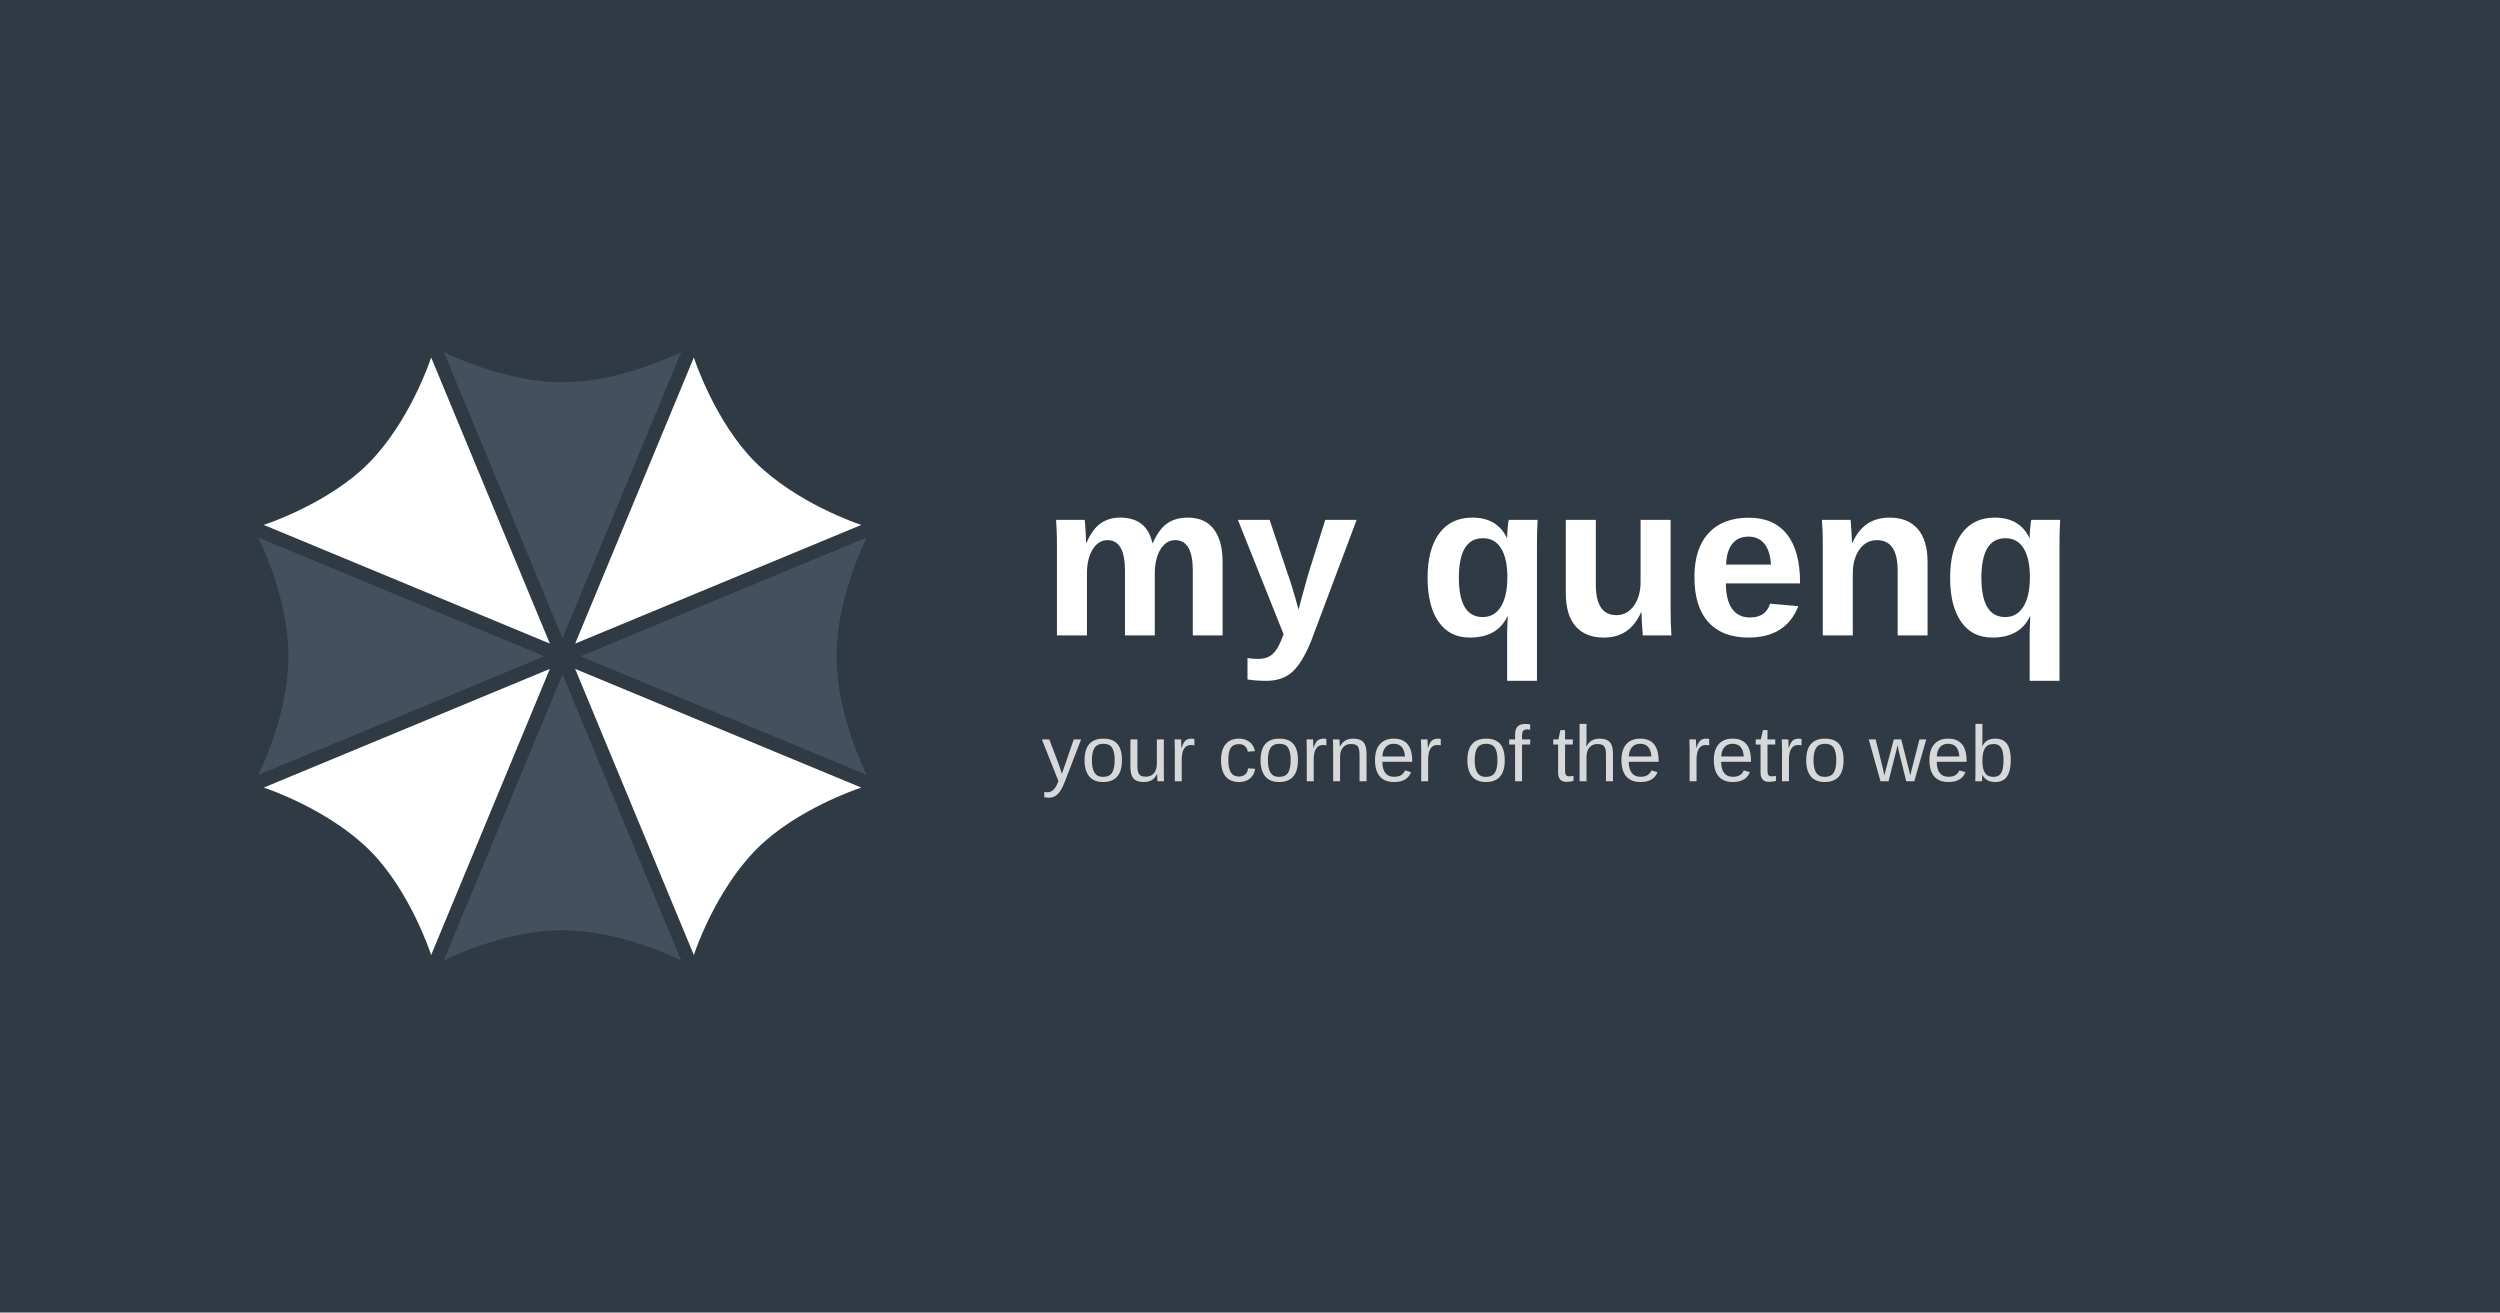
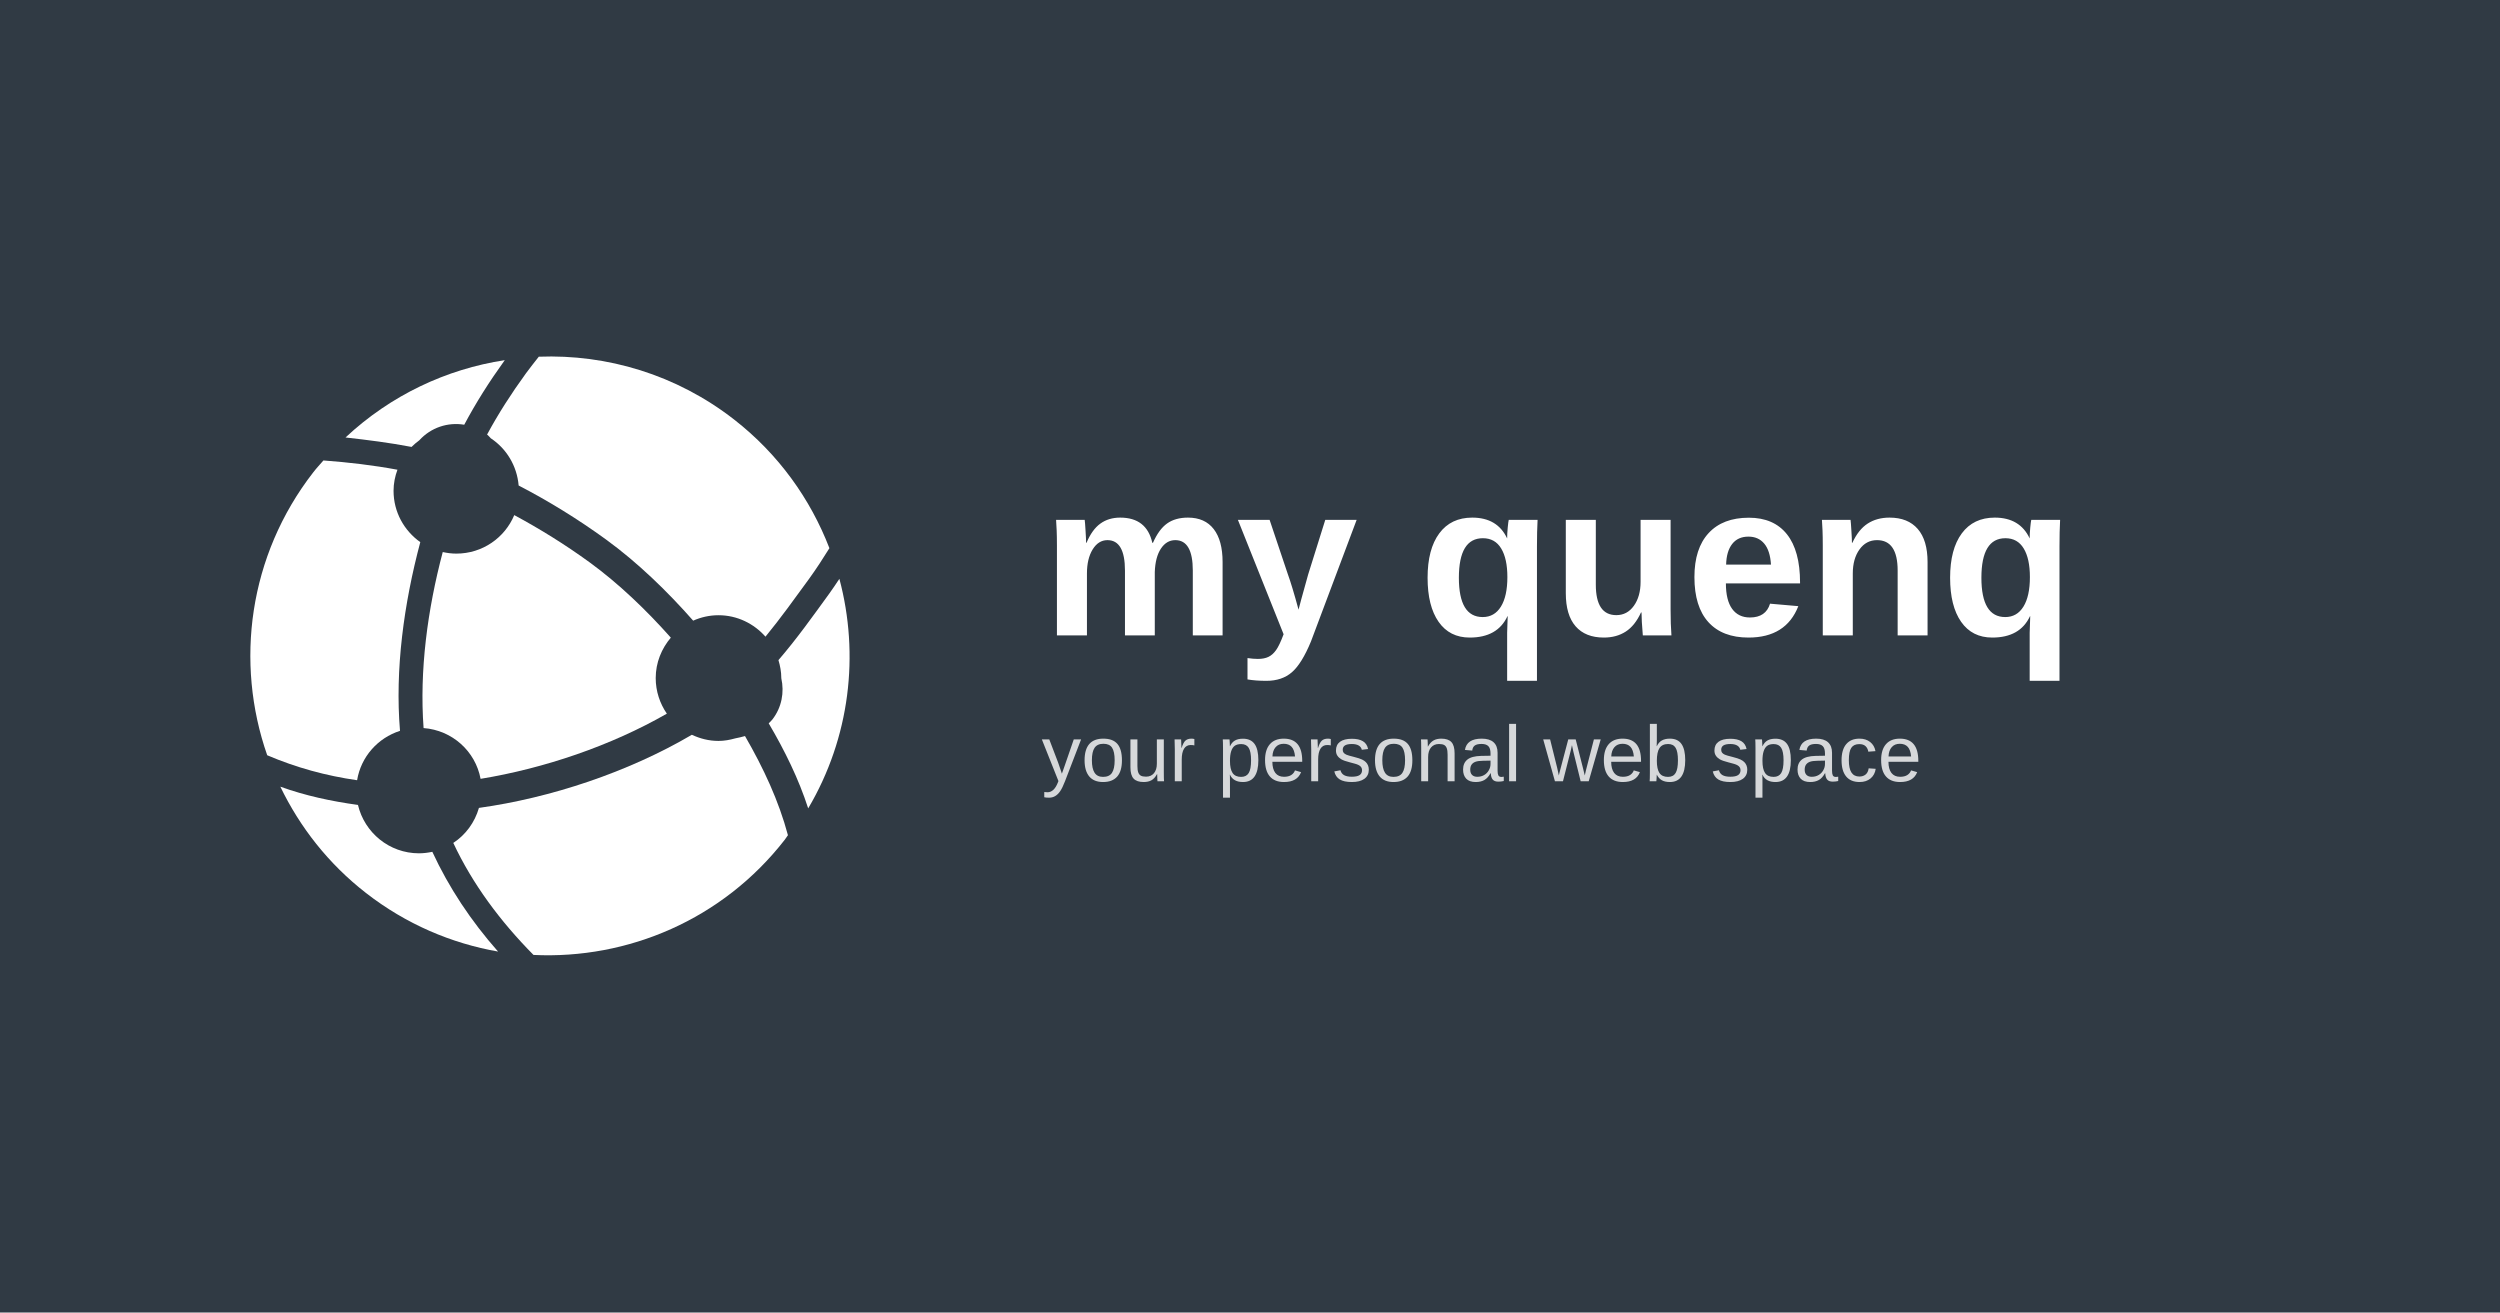
- <svg xmlns="http://www.w3.org/2000/svg" width="1200" height="630" viewBox="0 0 1200 630" role="img" aria-label="my quenq social preview">
+ <svg xmlns="http://www.w3.org/2000/svg" width="1200" height="630" viewBox="0 0 1200 630" role="img" aria-label="My Quenq social preview">
  <rect width="1200" height="630" fill="#303a44" />
-   <g transform="translate(120, 165)">
-     <path stroke="#43515e" fill="#43515e" d="M206 5C206 5 178 19 150 19C122 19 94 5 94 5L150 140Z" />
-     <path stroke="#ffffff" fill="#ffffff" d="M87 8C87 8 77 38 57 58C38 77 8 87 8 87L143 143Z" />
-     <path stroke="#43515e" fill="#43515e" d="M295 206C295 206 281 178 281 150C281 122 295 94 295 94L160 150Z" />
-     <path stroke="#ffffff" fill="#ffffff" d="M292 87C292 87 262 77 242 57C223 38 213 8 213 8L157 143Z" />
-     <path stroke="#43515e" fill="#43515e" d="M94 295C94 295 122 281 150 281C178 281 206 295 206 295L150 160Z" />
-     <path stroke="#ffffff" fill="#ffffff" d="M213 292C213 292 223 262 243 242C262 223 292 213 292 213L157 157Z" />
-     <path stroke="#43515e" fill="#43515e" d="M5 94C5 94 19 122 19 150C19 178 5 206 5 206L140 150Z" />
-     <path stroke="#ffffff" fill="#ffffff" d="M8 213C8 213 38 223 58 243C77 262 87 292 87 292L143 157Z" />
+   <g transform="translate(120, 171) scale(18)" color="#ffffff" fill="#ffffff">
+     <g stroke="none" stroke-width="0" fill-rule="evenodd" fill="currentColor">
+       <path d="M11.783,10.094 C10.084,11.092 8.017,11.778 6.105,12.044 C5.993,12.432 5.751,12.762 5.421,12.978 C5.933,14.071 6.67,15.065 7.56,15.965 C10.072,16.085 12.601,15.027 14.262,12.891 C14.291,12.853 14.317,12.811 14.345,12.772 C14.101,11.858 13.697,10.988 13.2,10.128 C13.11,10.154 13.024,10.174 12.939,10.19 C12.796,10.23 12.648,10.258 12.493,10.258 C12.238,10.258 12,10.196 11.783,10.094 L11.783,10.094 Z" />
+       <path d="M9.051,5.492 C8.409,5.025 7.735,4.607 7.047,4.236 C6.795,4.84 6.199,5.263 5.502,5.263 C5.377,5.263 5.257,5.247 5.14,5.221 C4.733,6.756 4.516,8.383 4.629,9.915 C5.393,9.973 6.011,10.532 6.149,11.269 C7.844,10.99 9.619,10.39 11.116,9.531 C10.93,9.26 10.819,8.934 10.819,8.582 C10.819,8.169 10.975,7.796 11.222,7.504 C10.568,6.768 9.833,6.061 9.051,5.492 L9.051,5.492 Z" />
+       <path d="M4,9.989 C3.863,8.355 4.104,6.597 4.541,4.957 C4.111,4.653 3.828,4.155 3.828,3.588 C3.828,3.391 3.867,3.202 3.932,3.026 C3.276,2.904 2.618,2.828 1.958,2.779 C1.869,2.883 1.773,2.983 1.689,3.093 C-0.04,5.317 -0.405,8.165 0.459,10.64 C1.23,10.969 2.025,11.187 2.856,11.306 C2.959,10.681 3.408,10.178 4,9.989 L4,9.989 Z" />
+       <path d="M13.928,9.689 C13.899,9.726 13.864,9.756 13.832,9.789 C14.265,10.525 14.631,11.271 14.885,12.057 C16.002,10.167 16.256,7.958 15.717,5.935 C15.627,6.068 15.541,6.202 15.446,6.331 C15.01,6.932 14.571,7.548 14.092,8.103 C14.137,8.255 14.168,8.414 14.168,8.582 L14.168,8.586 C14.252,8.96 14.181,9.365 13.928,9.689 L13.928,9.689 Z" />
+       <path d="M7.164,3.447 C7.963,3.861 8.748,4.345 9.494,4.887 C10.334,5.498 11.121,6.26 11.818,7.051 C12.025,6.959 12.252,6.906 12.494,6.906 C12.994,6.906 13.439,7.131 13.746,7.478 C14.15,6.986 14.529,6.456 14.907,5.938 C15.101,5.67 15.279,5.395 15.451,5.118 C14.945,3.807 14.097,2.612 12.909,1.687 C11.364,0.485 9.515,-0.057 7.701,0.012 C7.586,0.158 7.472,0.302 7.362,0.451 C6.961,1.003 6.623,1.531 6.322,2.088 C6.361,2.117 6.386,2.154 6.422,2.188 C6.839,2.464 7.119,2.922 7.164,3.447 L7.164,3.447 Z" />
+       <path d="M2.879,11.965 C2.168,11.867 1.477,11.719 0.809,11.478 C1.328,12.553 2.087,13.531 3.094,14.314 C4.16,15.143 5.371,15.657 6.615,15.875 C5.893,15.058 5.303,14.169 4.862,13.215 C4.747,13.239 4.628,13.255 4.505,13.255 C3.713,13.254 3.054,12.703 2.879,11.965 L2.879,11.965 Z" />
+       <path d="M4.514,2.242 C4.825,1.9 5.277,1.753 5.713,1.826 C6.025,1.24 6.377,0.683 6.794,0.104 C5.236,0.342 3.752,1.04 2.547,2.166 C3.137,2.232 3.723,2.306 4.308,2.418 C4.371,2.354 4.441,2.297 4.514,2.242 L4.514,2.242 Z" />
+     </g>
  </g>
  <text x="500" y="305" fill="#ffffff" font-family="Verdana, Arial, sans-serif" font-size="105" font-weight="700">my quenq</text>
-   <text x="500" y="375" fill="#ffffff" fill-opacity="0.8" font-family="Verdana, Arial, sans-serif" font-size="38" font-weight="400">your corner of the retro web</text>
+   <text x="500" y="375" fill="#ffffff" fill-opacity="0.8" font-family="Verdana, Arial, sans-serif" font-size="38" font-weight="400">your personal web space</text>
</svg>
